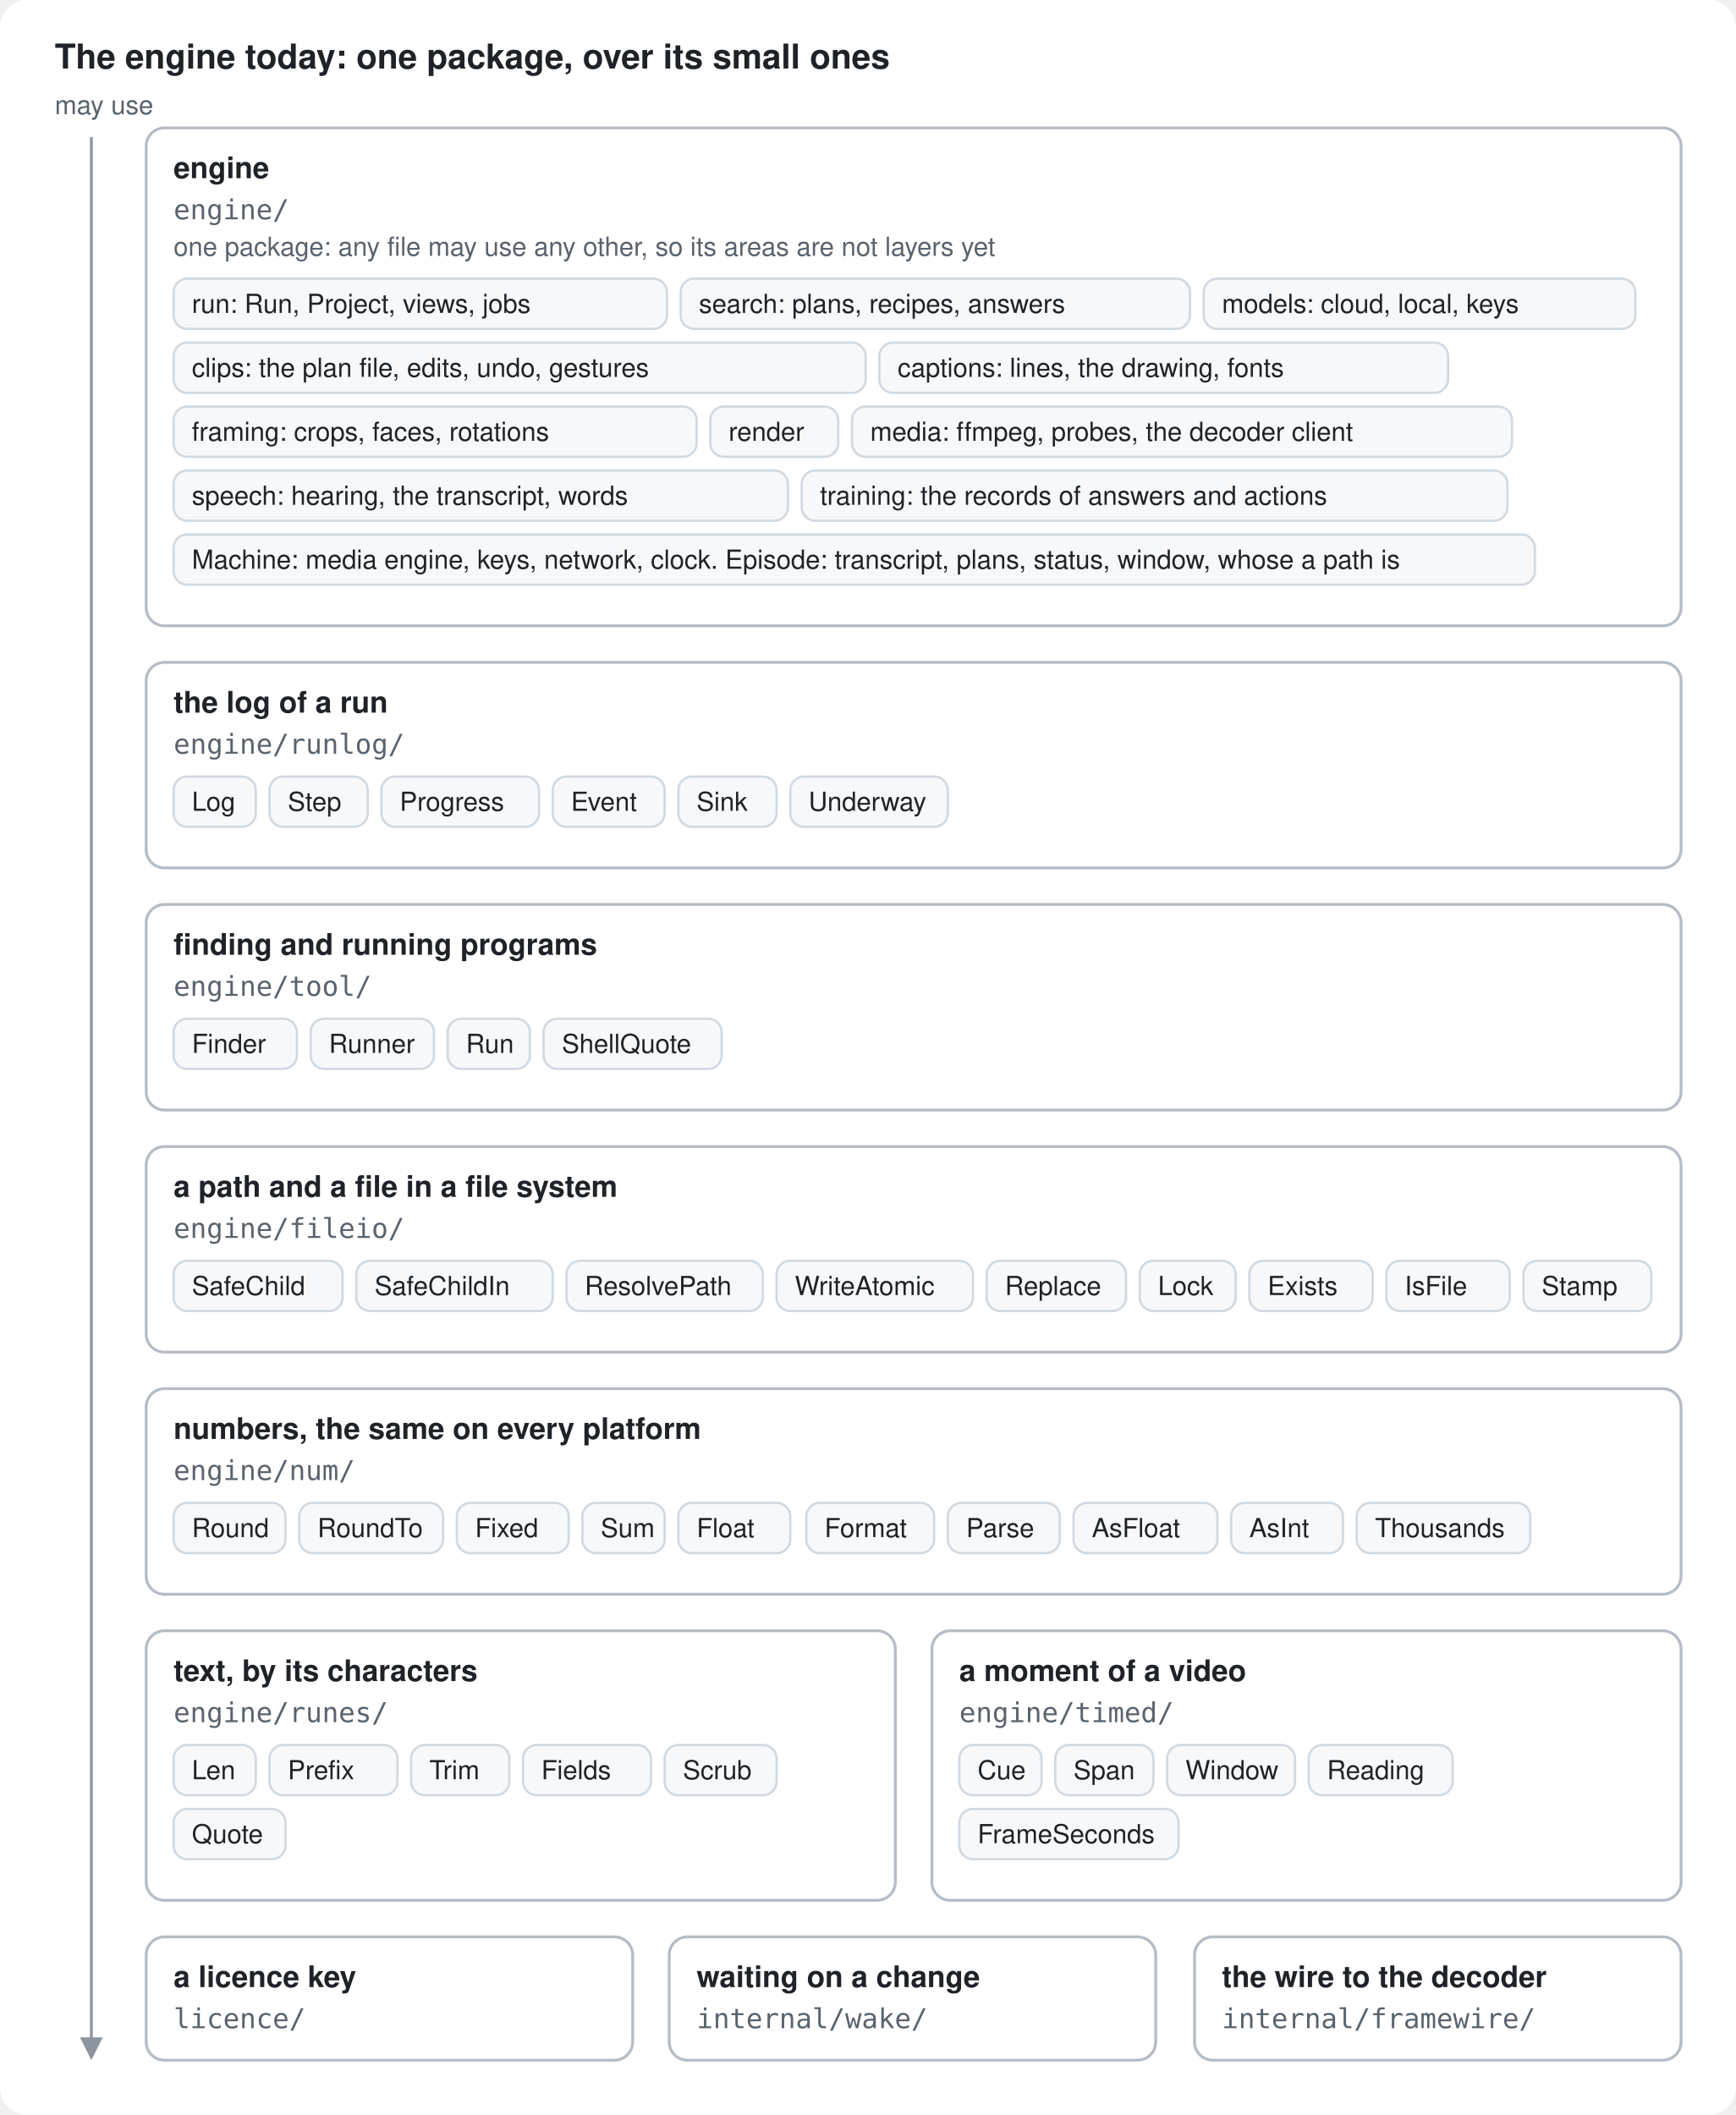
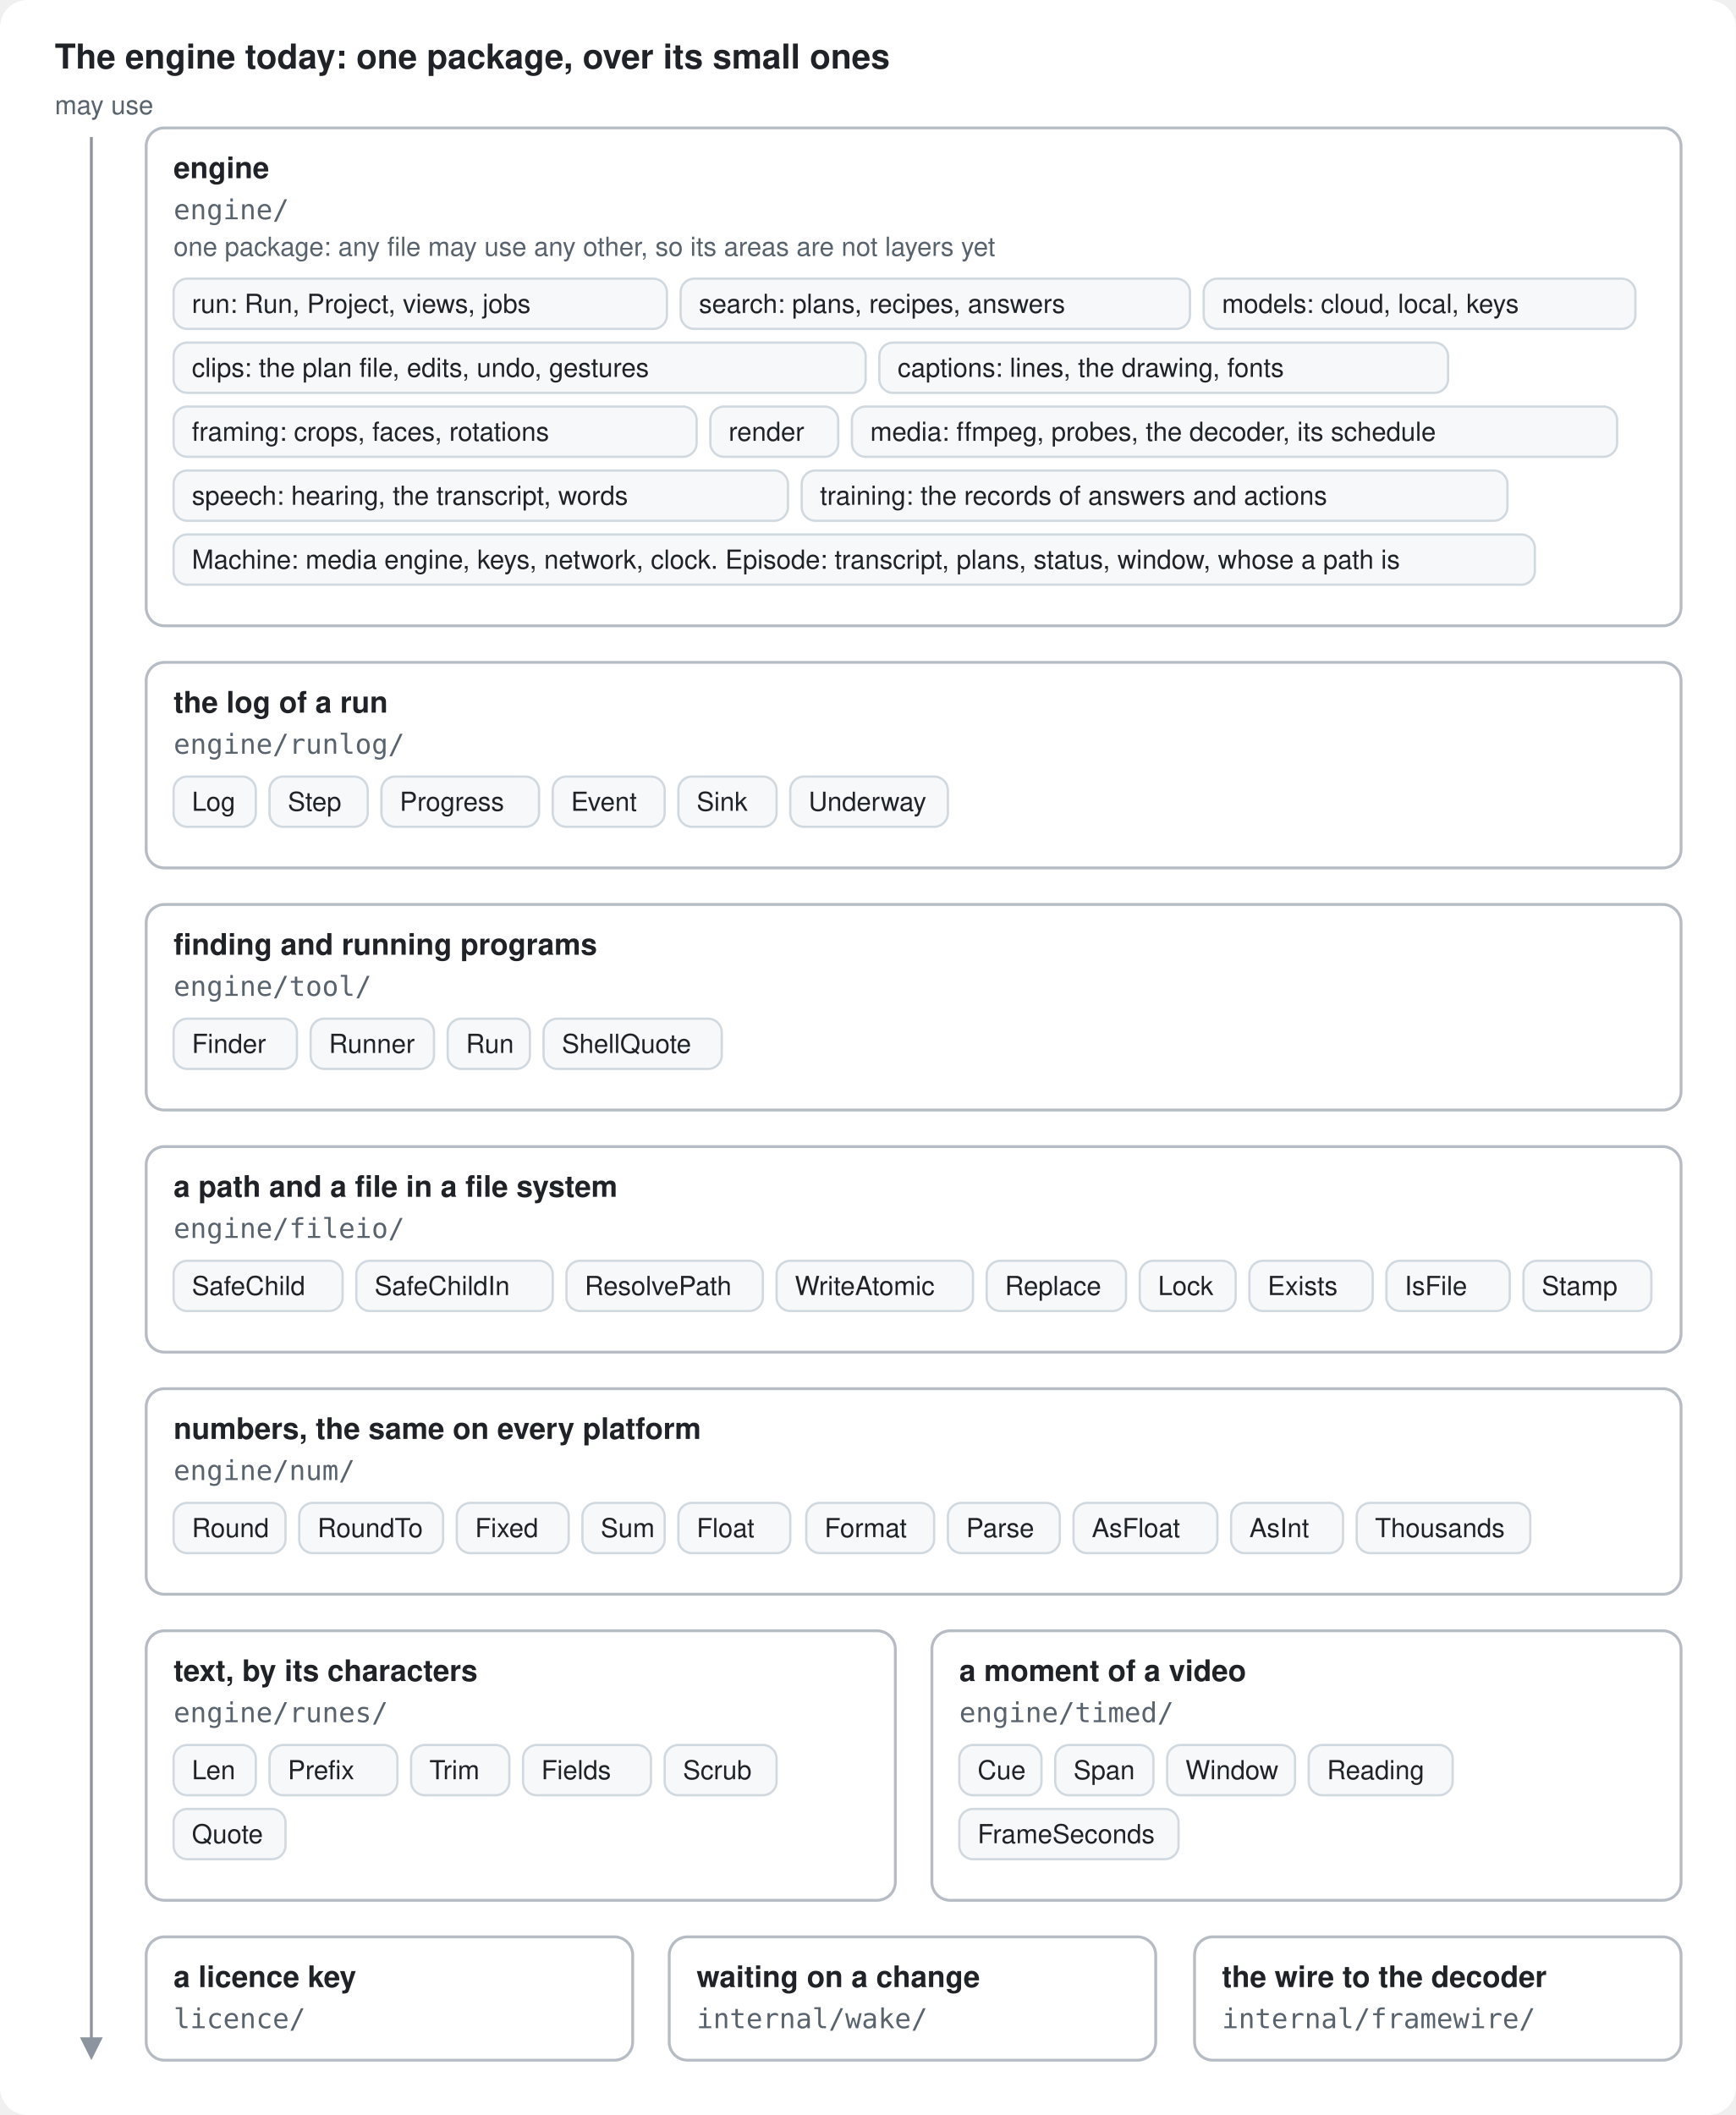
<svg xmlns="http://www.w3.org/2000/svg" viewBox="0 0 760 926" width="760" height="926" role="img" aria-label="The engine today: one package, over its small ones">
  <style>
.t{font:600 15px -apple-system,BlinkMacSystemFont,"Segoe UI",Helvetica,Arial,sans-serif;fill:#1f2328}
.n{font:600 13px -apple-system,BlinkMacSystemFont,"Segoe UI",Helvetica,Arial,sans-serif;fill:#1f2328}
.p{font:12px ui-monospace,SFMono-Regular,Menlo,Consolas,monospace;fill:#59636e}
.q{font:11.5px -apple-system,BlinkMacSystemFont,"Segoe UI",Helvetica,Arial,sans-serif;fill:#59636e}
.c{font:11.5px -apple-system,BlinkMacSystemFont,"Segoe UI",Helvetica,Arial,sans-serif;fill:#1f2328}
.bg{fill:#ffffff}
.box{fill:none;stroke:#b6bcc4;stroke-width:1.25}
.dash{fill:none;stroke:#b6bcc4;stroke-width:1.25;stroke-dasharray:4 4}
.tint{fill:#f1f3f5;stroke:#b6bcc4;stroke-width:1.25}
.chip{fill:#f6f8fa;stroke:#d1d9e0;stroke-width:1}
.ax{stroke:#8c959f;stroke-width:1.25;fill:none}
.ah{fill:#8c959f}
@media (prefers-color-scheme:dark){
.bg{fill:#0d1117}
.t,.n,.c{fill:#f0f6fc}.p,.q{fill:#9198a1}
.box,.dash{stroke:#5d6570}.tint{fill:#1c2128;stroke:#5d6570}
.chip{fill:#212830;stroke:#3d444d}.ax{stroke:#7d8590}.ah{fill:#7d8590}}
</style>
  <rect class="bg" width="760" height="926" rx="12" />
  <text class="t" x="24" y="30">The engine today: one package, over its small ones</text>
  <text class="q" x="24" y="50">may use</text>
  <path class="ax" d="M40 60V896" />
  <path class="ah" d="M35 892L40 902L45 892z" />
  <rect class="box" x="64" y="56" width="672" height="218" rx="8" />
  <text class="n" x="76" y="78">engine</text>
  <text class="p" x="76" y="96">engine/</text>
  <text class="q" x="76" y="112">one package: any file may use any other, so its areas are not layers yet</text>
  <rect class="chip" x="76" y="122" width="216" height="22" rx="6" />
  <text class="c" x="84" y="137">run: Run, Project, views, jobs</text>
  <rect class="chip" x="298" y="122" width="223" height="22" rx="6" />
  <text class="c" x="306" y="137">search: plans, recipes, answers</text>
  <rect class="chip" x="527" y="122" width="189" height="22" rx="6" />
  <text class="c" x="535" y="137">models: cloud, local, keys</text>
  <rect class="chip" x="76" y="150" width="303" height="22" rx="6" />
  <text class="c" x="84" y="165">clips: the plan file, edits, undo, gestures</text>
  <rect class="chip" x="385" y="150" width="249" height="22" rx="6" />
  <text class="c" x="393" y="165">captions: lines, the drawing, fonts</text>
  <rect class="chip" x="76" y="178" width="229" height="22" rx="6" />
  <text class="c" x="84" y="193">framing: crops, faces, rotations</text>
  <rect class="chip" x="311" y="178" width="56" height="22" rx="6" />
  <text class="c" x="319" y="193">render</text>
-   <rect class="chip" x="373" y="178" width="289" height="22" rx="6" />
-   <text class="c" x="381" y="193">media: ffmpeg, probes, the decoder client</text>
+   <rect class="chip" x="373" y="178" width="335" height="22" rx="6" />
+   <text class="c" x="381" y="193">media: ffmpeg, probes, the decoder, its schedule</text>
  <rect class="chip" x="76" y="206" width="269" height="22" rx="6" />
  <text class="c" x="84" y="221">speech: hearing, the transcript, words</text>
  <rect class="chip" x="351" y="206" width="309" height="22" rx="6" />
  <text class="c" x="359" y="221">training: the records of answers and actions</text>
  <rect class="chip" x="76" y="234" width="596" height="22" rx="6" />
  <text class="c" x="84" y="249">Machine: media engine, keys, network, clock. Episode: transcript, plans, status, window, whose a path is</text>
  <rect class="box" x="64" y="290" width="672" height="90" rx="8" />
  <text class="n" x="76" y="312">the log of a run</text>
  <text class="p" x="76" y="330">engine/runlog/</text>
  <rect class="chip" x="76" y="340" width="36" height="22" rx="6" />
  <text class="c" x="84" y="355">Log</text>
  <rect class="chip" x="118" y="340" width="43" height="22" rx="6" />
  <text class="c" x="126" y="355">Step</text>
  <rect class="chip" x="167" y="340" width="69" height="22" rx="6" />
  <text class="c" x="175" y="355">Progress</text>
  <rect class="chip" x="242" y="340" width="49" height="22" rx="6" />
  <text class="c" x="250" y="355">Event</text>
  <rect class="chip" x="297" y="340" width="43" height="22" rx="6" />
  <text class="c" x="305" y="355">Sink</text>
  <rect class="chip" x="346" y="340" width="69" height="22" rx="6" />
  <text class="c" x="354" y="355">Underway</text>
  <rect class="box" x="64" y="396" width="672" height="90" rx="8" />
  <text class="n" x="76" y="418">finding and running programs</text>
  <text class="p" x="76" y="436">engine/tool/</text>
  <rect class="chip" x="76" y="446" width="54" height="22" rx="6" />
  <text class="c" x="84" y="461">Finder</text>
  <rect class="chip" x="136" y="446" width="54" height="22" rx="6" />
  <text class="c" x="144" y="461">Runner</text>
  <rect class="chip" x="196" y="446" width="36" height="22" rx="6" />
  <text class="c" x="204" y="461">Run</text>
  <rect class="chip" x="238" y="446" width="78" height="22" rx="6" />
  <text class="c" x="246" y="461">ShellQuote</text>
  <rect class="box" x="64" y="502" width="672" height="90" rx="8" />
  <text class="n" x="76" y="524">a path and a file in a file system</text>
  <text class="p" x="76" y="542">engine/fileio/</text>
  <rect class="chip" x="76" y="552" width="74" height="22" rx="6" />
  <text class="c" x="84" y="567">SafeChild</text>
  <rect class="chip" x="156" y="552" width="86" height="22" rx="6" />
  <text class="c" x="164" y="567">SafeChildIn</text>
  <rect class="chip" x="248" y="552" width="86" height="22" rx="6" />
  <text class="c" x="256" y="567">ResolvePath</text>
  <rect class="chip" x="340" y="552" width="86" height="22" rx="6" />
  <text class="c" x="348" y="567">WriteAtomic</text>
  <rect class="chip" x="432" y="552" width="61" height="22" rx="6" />
  <text class="c" x="440" y="567">Replace</text>
  <rect class="chip" x="499" y="552" width="42" height="22" rx="6" />
  <text class="c" x="507" y="567">Lock</text>
  <rect class="chip" x="547" y="552" width="54" height="22" rx="6" />
  <text class="c" x="555" y="567">Exists</text>
  <rect class="chip" x="607" y="552" width="54" height="22" rx="6" />
  <text class="c" x="615" y="567">IsFile</text>
  <rect class="chip" x="667" y="552" width="56" height="22" rx="6" />
  <text class="c" x="675" y="567">Stamp</text>
  <rect class="box" x="64" y="608" width="672" height="90" rx="8" />
  <text class="n" x="76" y="630">numbers, the same on every platform</text>
  <text class="p" x="76" y="648">engine/num/</text>
  <rect class="chip" x="76" y="658" width="49" height="22" rx="6" />
  <text class="c" x="84" y="673">Round</text>
  <rect class="chip" x="131" y="658" width="63" height="22" rx="6" />
  <text class="c" x="139" y="673">RoundTo</text>
  <rect class="chip" x="200" y="658" width="49" height="22" rx="6" />
  <text class="c" x="208" y="673">Fixed</text>
  <rect class="chip" x="255" y="658" width="36" height="22" rx="6" />
  <text class="c" x="263" y="673">Sum</text>
  <rect class="chip" x="297" y="658" width="49" height="22" rx="6" />
  <text class="c" x="305" y="673">Float</text>
  <rect class="chip" x="353" y="658" width="56" height="22" rx="6" />
  <text class="c" x="361" y="673">Format</text>
  <rect class="chip" x="415" y="658" width="49" height="22" rx="6" />
  <text class="c" x="423" y="673">Parse</text>
  <rect class="chip" x="470" y="658" width="63" height="22" rx="6" />
  <text class="c" x="478" y="673">AsFloat</text>
  <rect class="chip" x="539" y="658" width="49" height="22" rx="6" />
  <text class="c" x="547" y="673">AsInt</text>
  <rect class="chip" x="594" y="658" width="76" height="22" rx="6" />
  <text class="c" x="602" y="673">Thousands</text>
  <rect class="box" x="64" y="714" width="328" height="118" rx="8" />
  <text class="n" x="76" y="736">text, by its characters</text>
  <text class="p" x="76" y="754">engine/runes/</text>
  <rect class="chip" x="76" y="764" width="36" height="22" rx="6" />
  <text class="c" x="84" y="779">Len</text>
  <rect class="chip" x="118" y="764" width="56" height="22" rx="6" />
  <text class="c" x="126" y="779">Prefix</text>
  <rect class="chip" x="180" y="764" width="43" height="22" rx="6" />
  <text class="c" x="188" y="779">Trim</text>
  <rect class="chip" x="229" y="764" width="56" height="22" rx="6" />
  <text class="c" x="237" y="779">Fields</text>
  <rect class="chip" x="291" y="764" width="49" height="22" rx="6" />
  <text class="c" x="299" y="779">Scrub</text>
  <rect class="chip" x="76" y="792" width="49" height="22" rx="6" />
  <text class="c" x="84" y="807">Quote</text>
  <rect class="box" x="408" y="714" width="328" height="118" rx="8" />
  <text class="n" x="420" y="736">a moment of a video</text>
  <text class="p" x="420" y="754">engine/timed/</text>
  <rect class="chip" x="420" y="764" width="36" height="22" rx="6" />
  <text class="c" x="428" y="779">Cue</text>
  <rect class="chip" x="462" y="764" width="43" height="22" rx="6" />
  <text class="c" x="470" y="779">Span</text>
  <rect class="chip" x="511" y="764" width="56" height="22" rx="6" />
  <text class="c" x="519" y="779">Window</text>
  <rect class="chip" x="573" y="764" width="63" height="22" rx="6" />
  <text class="c" x="581" y="779">Reading</text>
  <rect class="chip" x="420" y="792" width="96" height="22" rx="6" />
  <text class="c" x="428" y="807">FrameSeconds</text>
  <rect class="box" x="64" y="848" width="213" height="54" rx="8" />
  <text class="n" x="76" y="870">a licence key</text>
  <text class="p" x="76" y="888">licence/</text>
  <rect class="box" x="293" y="848" width="213" height="54" rx="8" />
  <text class="n" x="305" y="870">waiting on a change</text>
  <text class="p" x="305" y="888">internal/wake/</text>
  <rect class="box" x="523" y="848" width="213" height="54" rx="8" />
  <text class="n" x="535" y="870">the wire to the decoder</text>
  <text class="p" x="535" y="888">internal/framewire/</text>
</svg>
